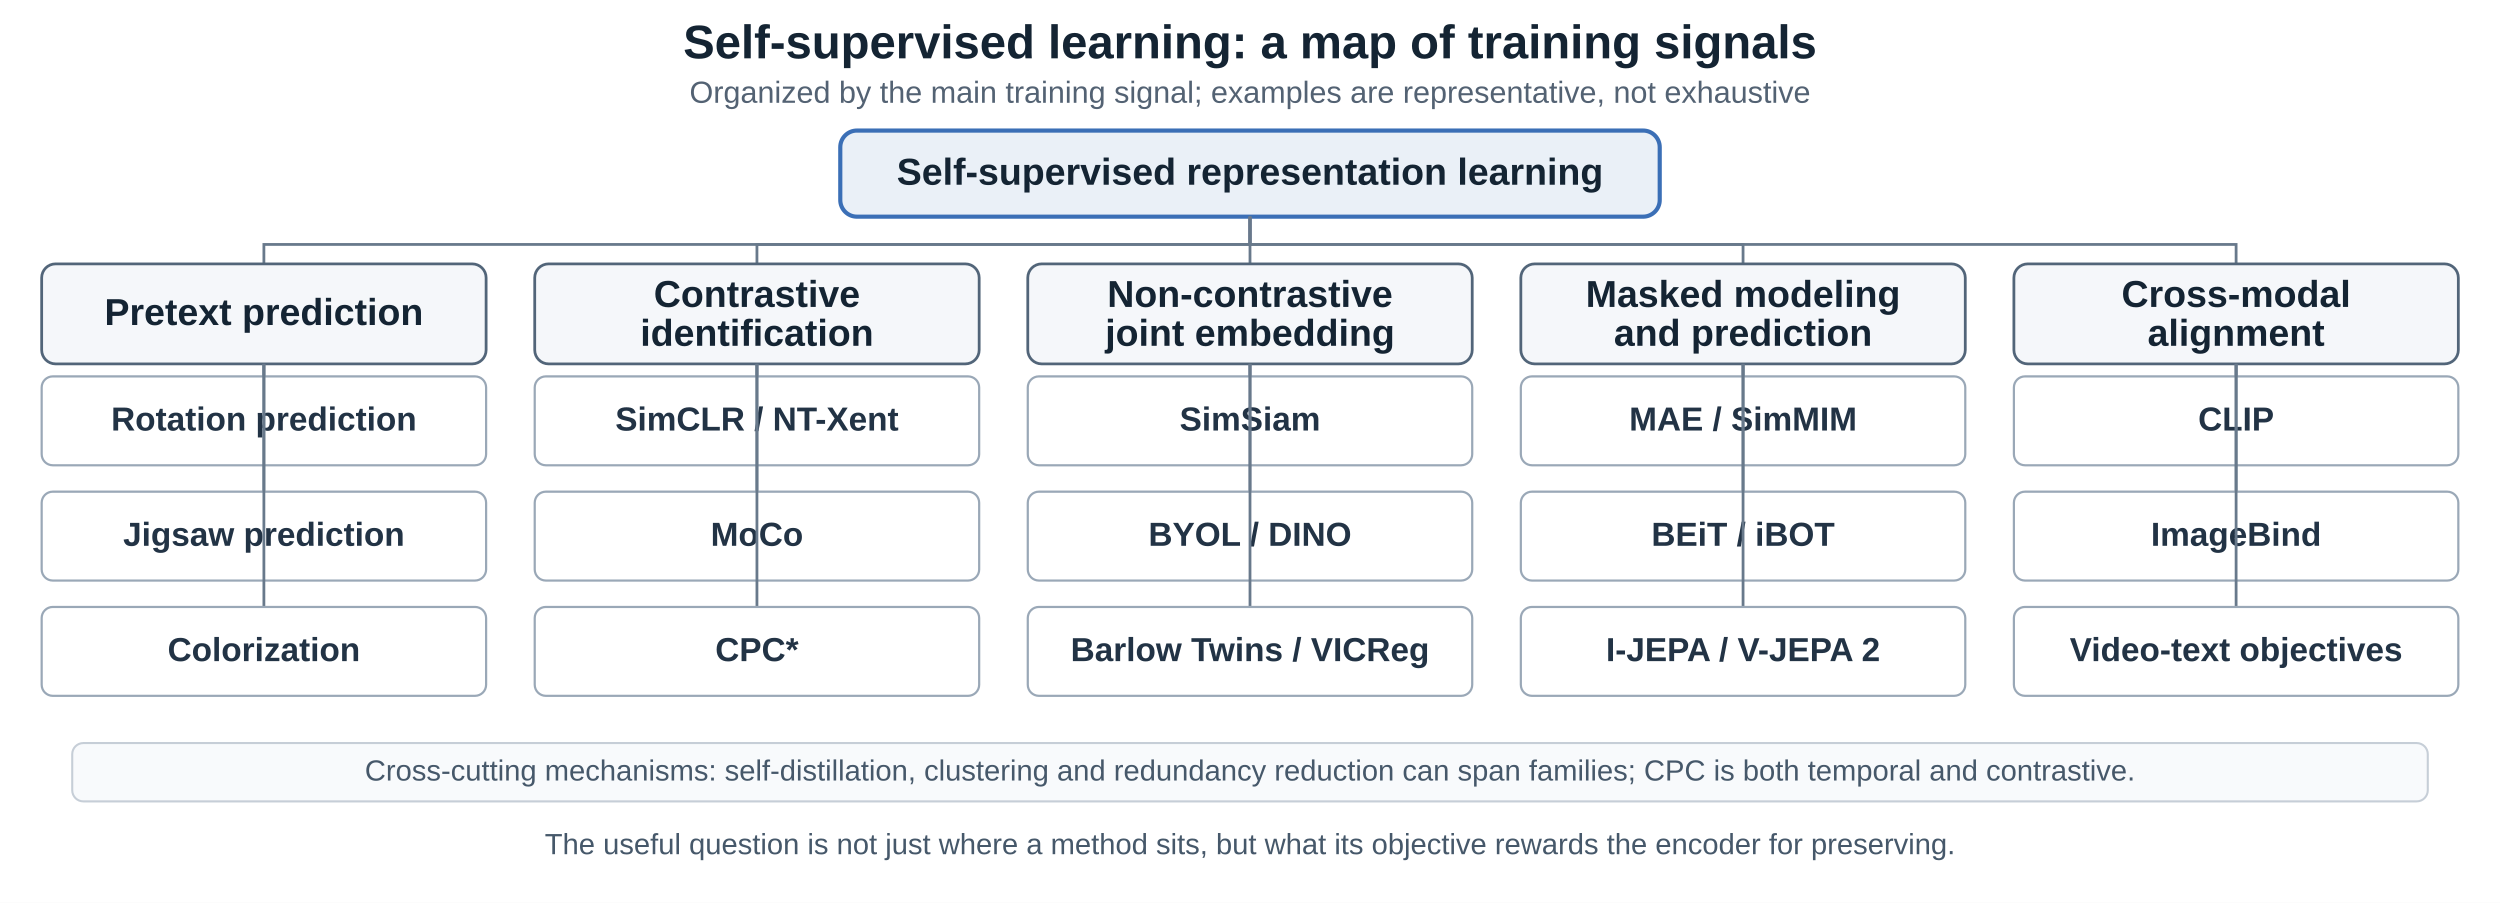
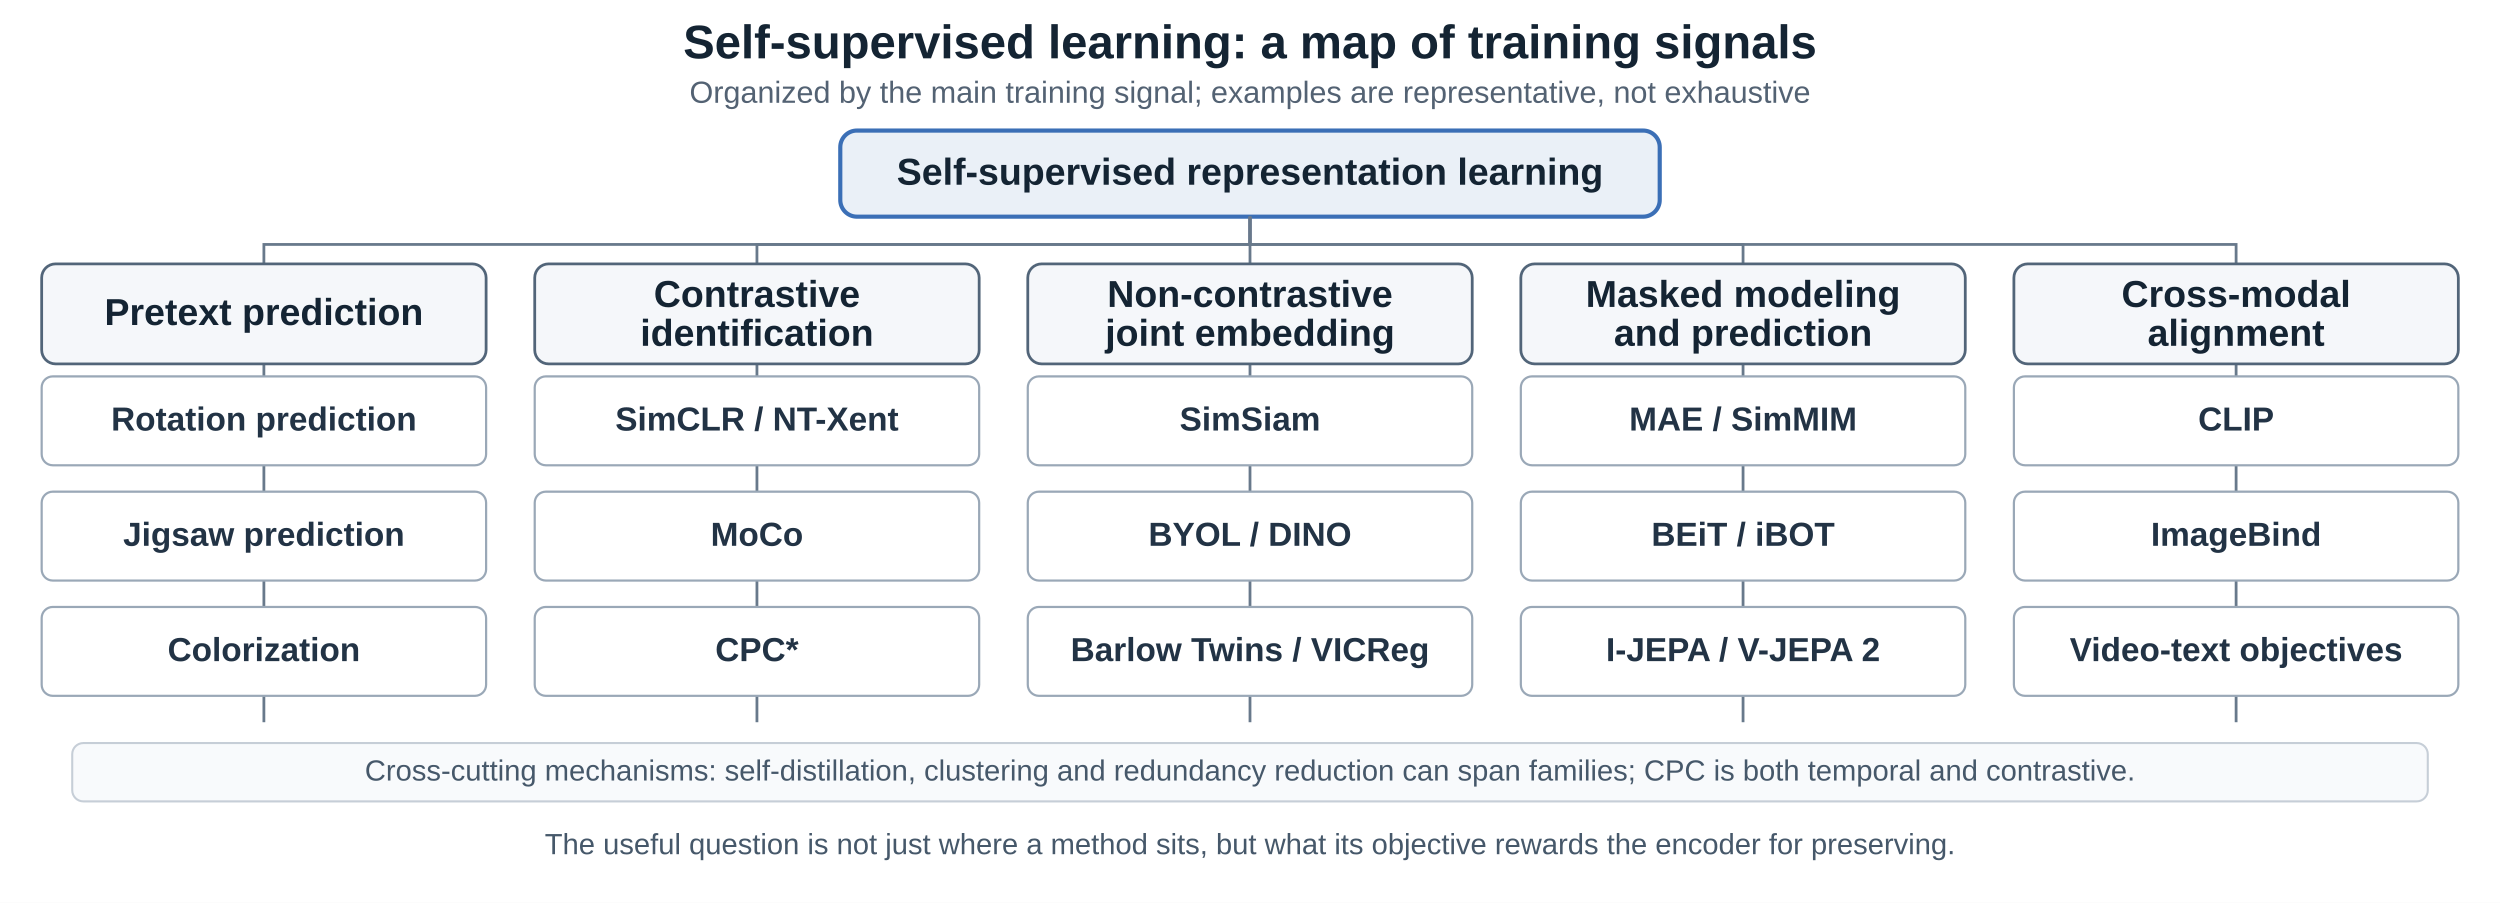
<svg xmlns="http://www.w3.org/2000/svg" width="1800" height="650" viewBox="0 0 1800 650" role="img" aria-labelledby="title desc">
  <defs>
    <style>
    .title { font: 700 34px Arial, sans-serif; fill: #142433; }
    .note { font: 400 22px Arial, sans-serif; fill: #536273; }
    .family { font: 700 27px Arial, sans-serif; fill: #142433; }
    .method { font: 600 24px Arial, sans-serif; fill: #223345; }
    .small { font: 400 21px Arial, sans-serif; fill: #46586a; }
    .root { fill: #eaf0f7; stroke: #3b6fb6; stroke-width: 3; }
    .familybox { fill: #f5f7fa; stroke: #526579; stroke-width: 2; }
    .leaf { fill: #fff; stroke: #9aa8b7; stroke-width: 1.6; }
    .wire { fill: none; stroke: #68798b; stroke-width: 2; }
  </style>
  </defs>
  <rect width="1800" height="650" fill="#fff" />
  <text class="title" x="900" y="42" text-anchor="middle">Self-supervised learning: a map of training signals</text>
  <text class="note" x="900" y="74" text-anchor="middle">Organized by the main training signal; examples are representative, not exhaustive</text>
  <rect class="root" x="605" y="94" width="590" height="62" rx="12" />
  <text class="family" x="900" y="133" text-anchor="middle">Self-supervised representation learning</text>
  <path class="wire" d="M900 156 V176 H190 V190" />
+   <path class="wire" d="M900 156 V176 H545 V190" />
+   <path class="wire" d="M900 156 V176 H900 V190" />
+   <path class="wire" d="M900 156 V176 H1255 V190" />
+   <path class="wire" d="M900 156 V176 H1610 V190" />
+   <path class="wire" d="M190 262 V520" />
+   <path class="wire" d="M545 262 V520" />
+   <path class="wire" d="M900 262 V520" />
+   <path class="wire" d="M1255 262 V520" />
+   <path class="wire" d="M1610 262 V520" />
  <rect class="familybox" x="30" y="190" width="320" height="72" rx="10" />
  <text class="family" x="190" y="234" text-anchor="middle">Pretext prediction</text>
-   <path class="wire" d="M190 262 V281" />
  <rect class="leaf" x="30" y="271" width="320" height="64" rx="8" />
  <text class="method" x="190" y="310" text-anchor="middle">Rotation prediction</text>
-   <path class="wire" d="M190 262 V364" />
  <rect class="leaf" x="30" y="354" width="320" height="64" rx="8" />
  <text class="method" x="190" y="393" text-anchor="middle">Jigsaw prediction</text>
-   <path class="wire" d="M190 262 V447" />
  <rect class="leaf" x="30" y="437" width="320" height="64" rx="8" />
  <text class="method" x="190" y="476" text-anchor="middle">Colorization</text>
-   <path class="wire" d="M900 156 V176 H545 V190" />
  <rect class="familybox" x="385" y="190" width="320" height="72" rx="10" />
  <text class="family" x="545" y="221" text-anchor="middle">Contrastive</text>
  <text class="family" x="545" y="249" text-anchor="middle">identification</text>
-   <path class="wire" d="M545 262 V281" />
  <rect class="leaf" x="385" y="271" width="320" height="64" rx="8" />
  <text class="method" x="545" y="310" text-anchor="middle">SimCLR / NT-Xent</text>
-   <path class="wire" d="M545 262 V364" />
  <rect class="leaf" x="385" y="354" width="320" height="64" rx="8" />
  <text class="method" x="545" y="393" text-anchor="middle">MoCo</text>
-   <path class="wire" d="M545 262 V447" />
  <rect class="leaf" x="385" y="437" width="320" height="64" rx="8" />
  <text class="method" x="545" y="476" text-anchor="middle">CPC*</text>
-   <path class="wire" d="M900 156 V176 H900 V190" />
  <rect class="familybox" x="740" y="190" width="320" height="72" rx="10" />
  <text class="family" x="900" y="221" text-anchor="middle">Non-contrastive</text>
  <text class="family" x="900" y="249" text-anchor="middle">joint embedding</text>
-   <path class="wire" d="M900 262 V281" />
  <rect class="leaf" x="740" y="271" width="320" height="64" rx="8" />
  <text class="method" x="900" y="310" text-anchor="middle">SimSiam</text>
-   <path class="wire" d="M900 262 V364" />
  <rect class="leaf" x="740" y="354" width="320" height="64" rx="8" />
  <text class="method" x="900" y="393" text-anchor="middle">BYOL / DINO</text>
-   <path class="wire" d="M900 262 V447" />
  <rect class="leaf" x="740" y="437" width="320" height="64" rx="8" />
  <text class="method" x="900" y="476" text-anchor="middle">Barlow Twins / VICReg</text>
-   <path class="wire" d="M900 156 V176 H1255 V190" />
  <rect class="familybox" x="1095" y="190" width="320" height="72" rx="10" />
  <text class="family" x="1255" y="221" text-anchor="middle">Masked modeling</text>
  <text class="family" x="1255" y="249" text-anchor="middle">and prediction</text>
-   <path class="wire" d="M1255 262 V281" />
  <rect class="leaf" x="1095" y="271" width="320" height="64" rx="8" />
  <text class="method" x="1255" y="310" text-anchor="middle">MAE / SimMIM</text>
-   <path class="wire" d="M1255 262 V364" />
  <rect class="leaf" x="1095" y="354" width="320" height="64" rx="8" />
  <text class="method" x="1255" y="393" text-anchor="middle">BEiT / iBOT</text>
-   <path class="wire" d="M1255 262 V447" />
  <rect class="leaf" x="1095" y="437" width="320" height="64" rx="8" />
  <text class="method" x="1255" y="476" text-anchor="middle">I-JEPA / V-JEPA 2</text>
-   <path class="wire" d="M900 156 V176 H1610 V190" />
  <rect class="familybox" x="1450" y="190" width="320" height="72" rx="10" />
  <text class="family" x="1610" y="221" text-anchor="middle">Cross-modal</text>
  <text class="family" x="1610" y="249" text-anchor="middle">alignment</text>
-   <path class="wire" d="M1610 262 V281" />
  <rect class="leaf" x="1450" y="271" width="320" height="64" rx="8" />
  <text class="method" x="1610" y="310" text-anchor="middle">CLIP</text>
-   <path class="wire" d="M1610 262 V364" />
  <rect class="leaf" x="1450" y="354" width="320" height="64" rx="8" />
  <text class="method" x="1610" y="393" text-anchor="middle">ImageBind</text>
-   <path class="wire" d="M1610 262 V447" />
  <rect class="leaf" x="1450" y="437" width="320" height="64" rx="8" />
  <text class="method" x="1610" y="476" text-anchor="middle">Video-text objectives</text>
  <rect x="52" y="535" width="1696" height="42" rx="8" fill="#f8fafc" stroke="#c6ced7" stroke-width="1.5" />
  <text class="small" x="900" y="562" text-anchor="middle">Cross-cutting mechanisms: self-distillation, clustering and redundancy reduction can span families; CPC is both temporal and contrastive.</text>
  <text class="small" x="900" y="615" text-anchor="middle">The useful question is not just where a method sits, but what its objective rewards the encoder for preserving.</text>
</svg>
